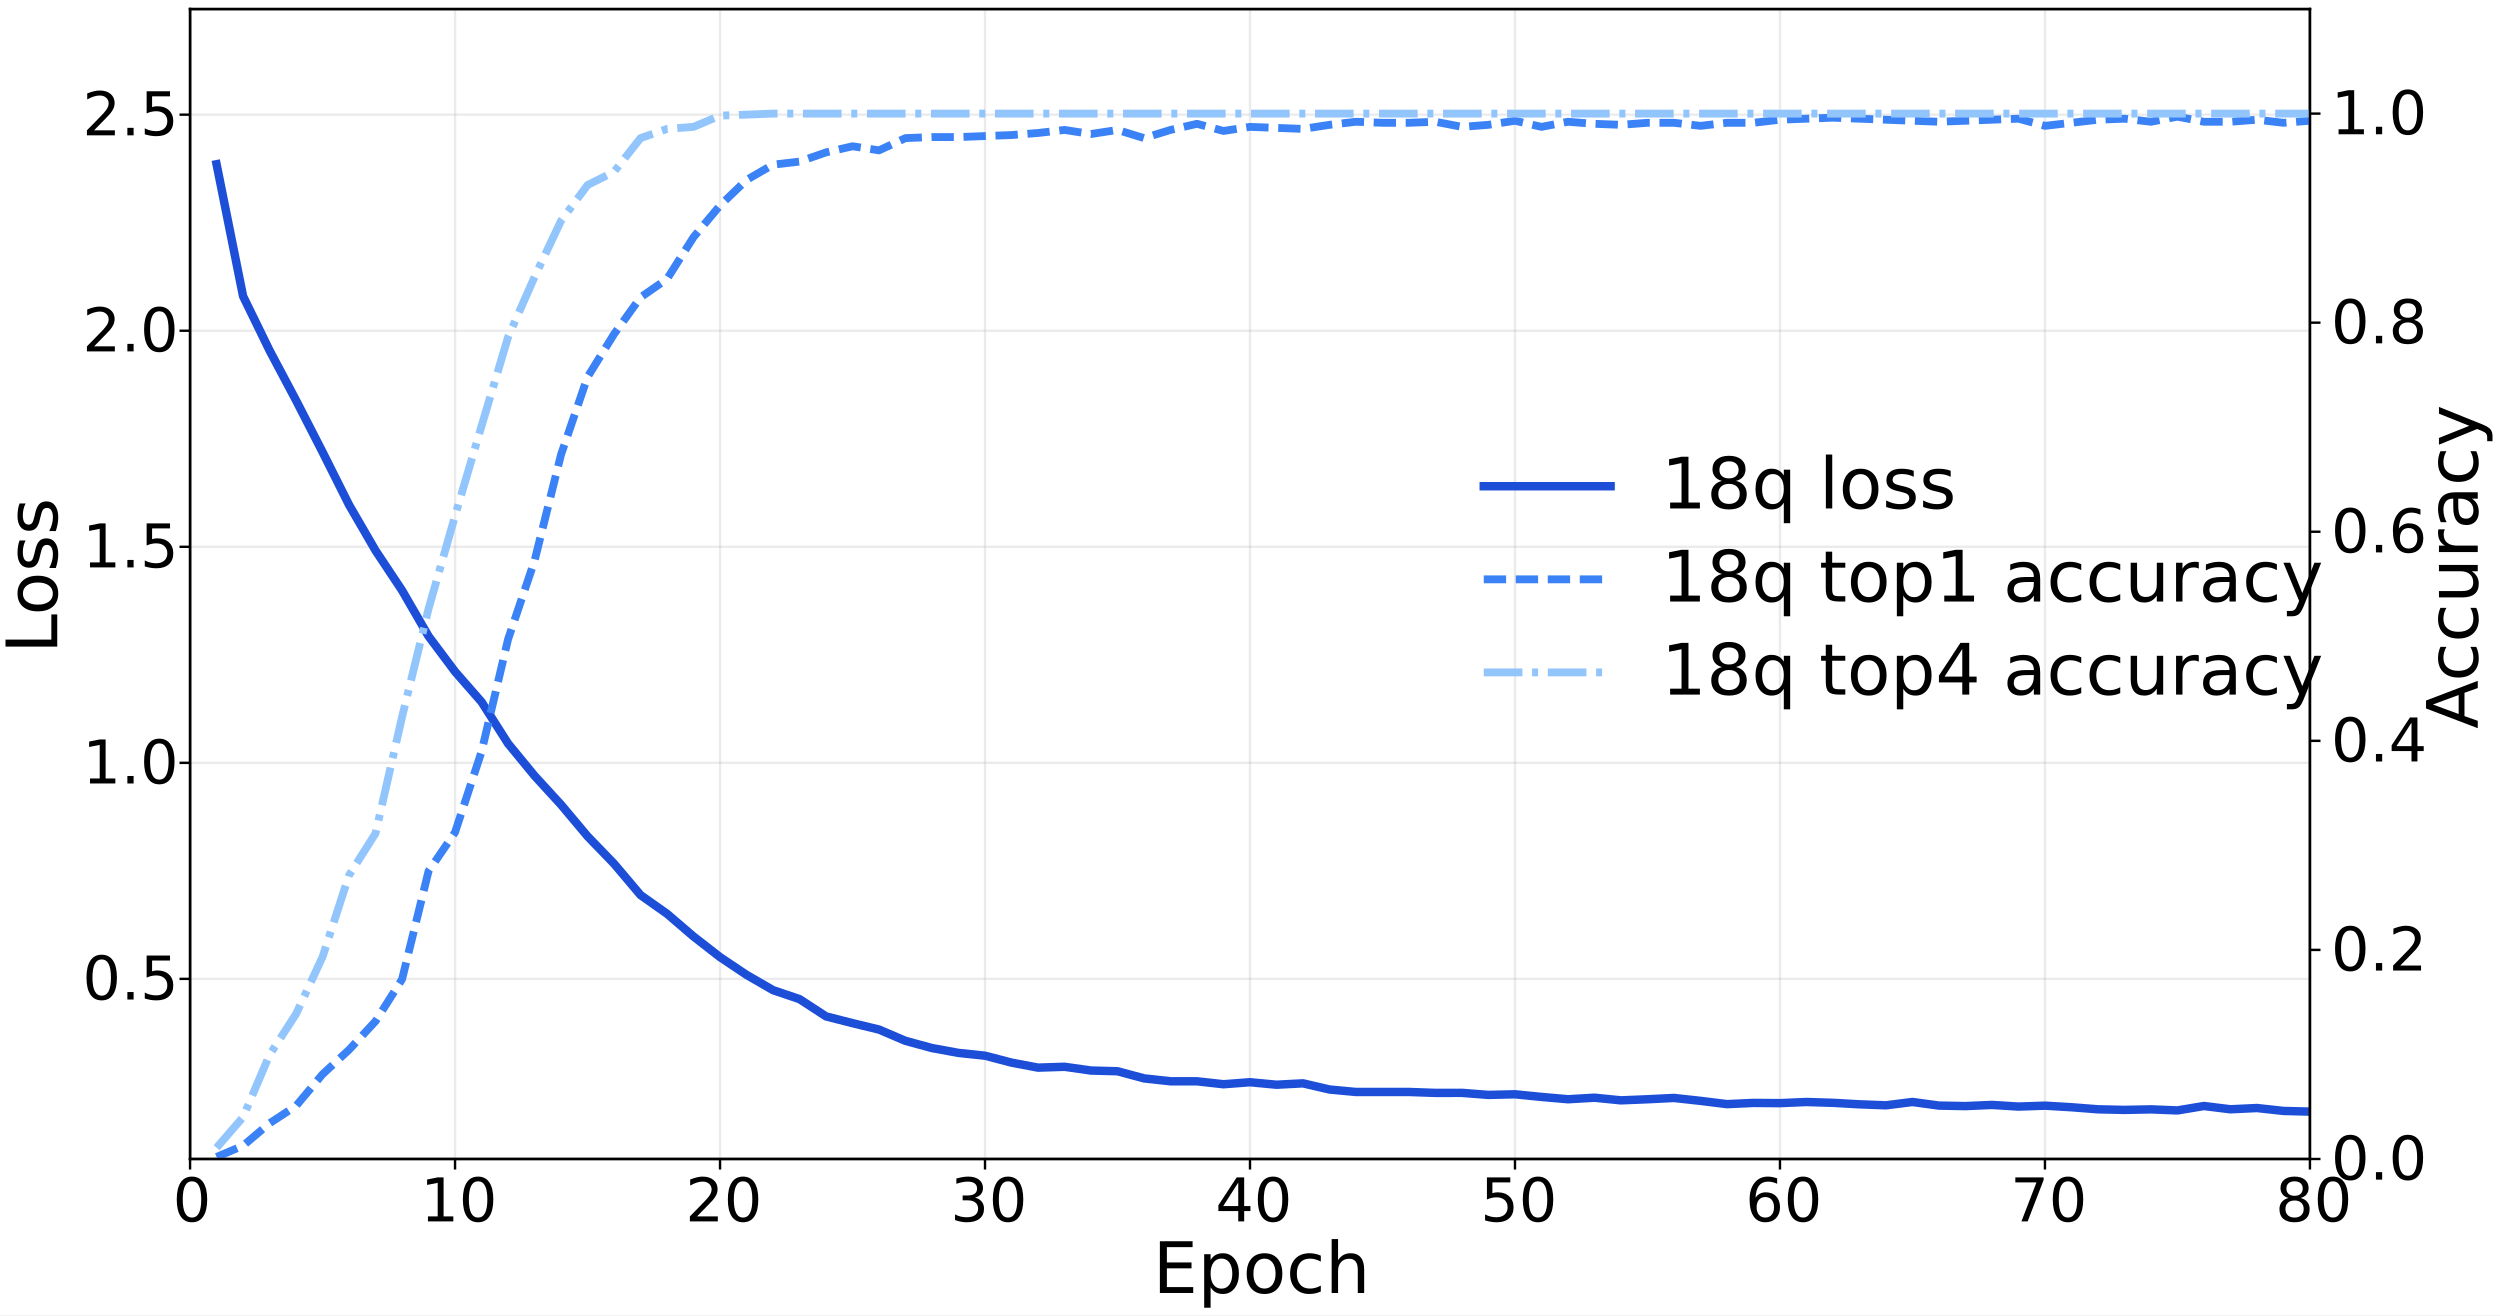
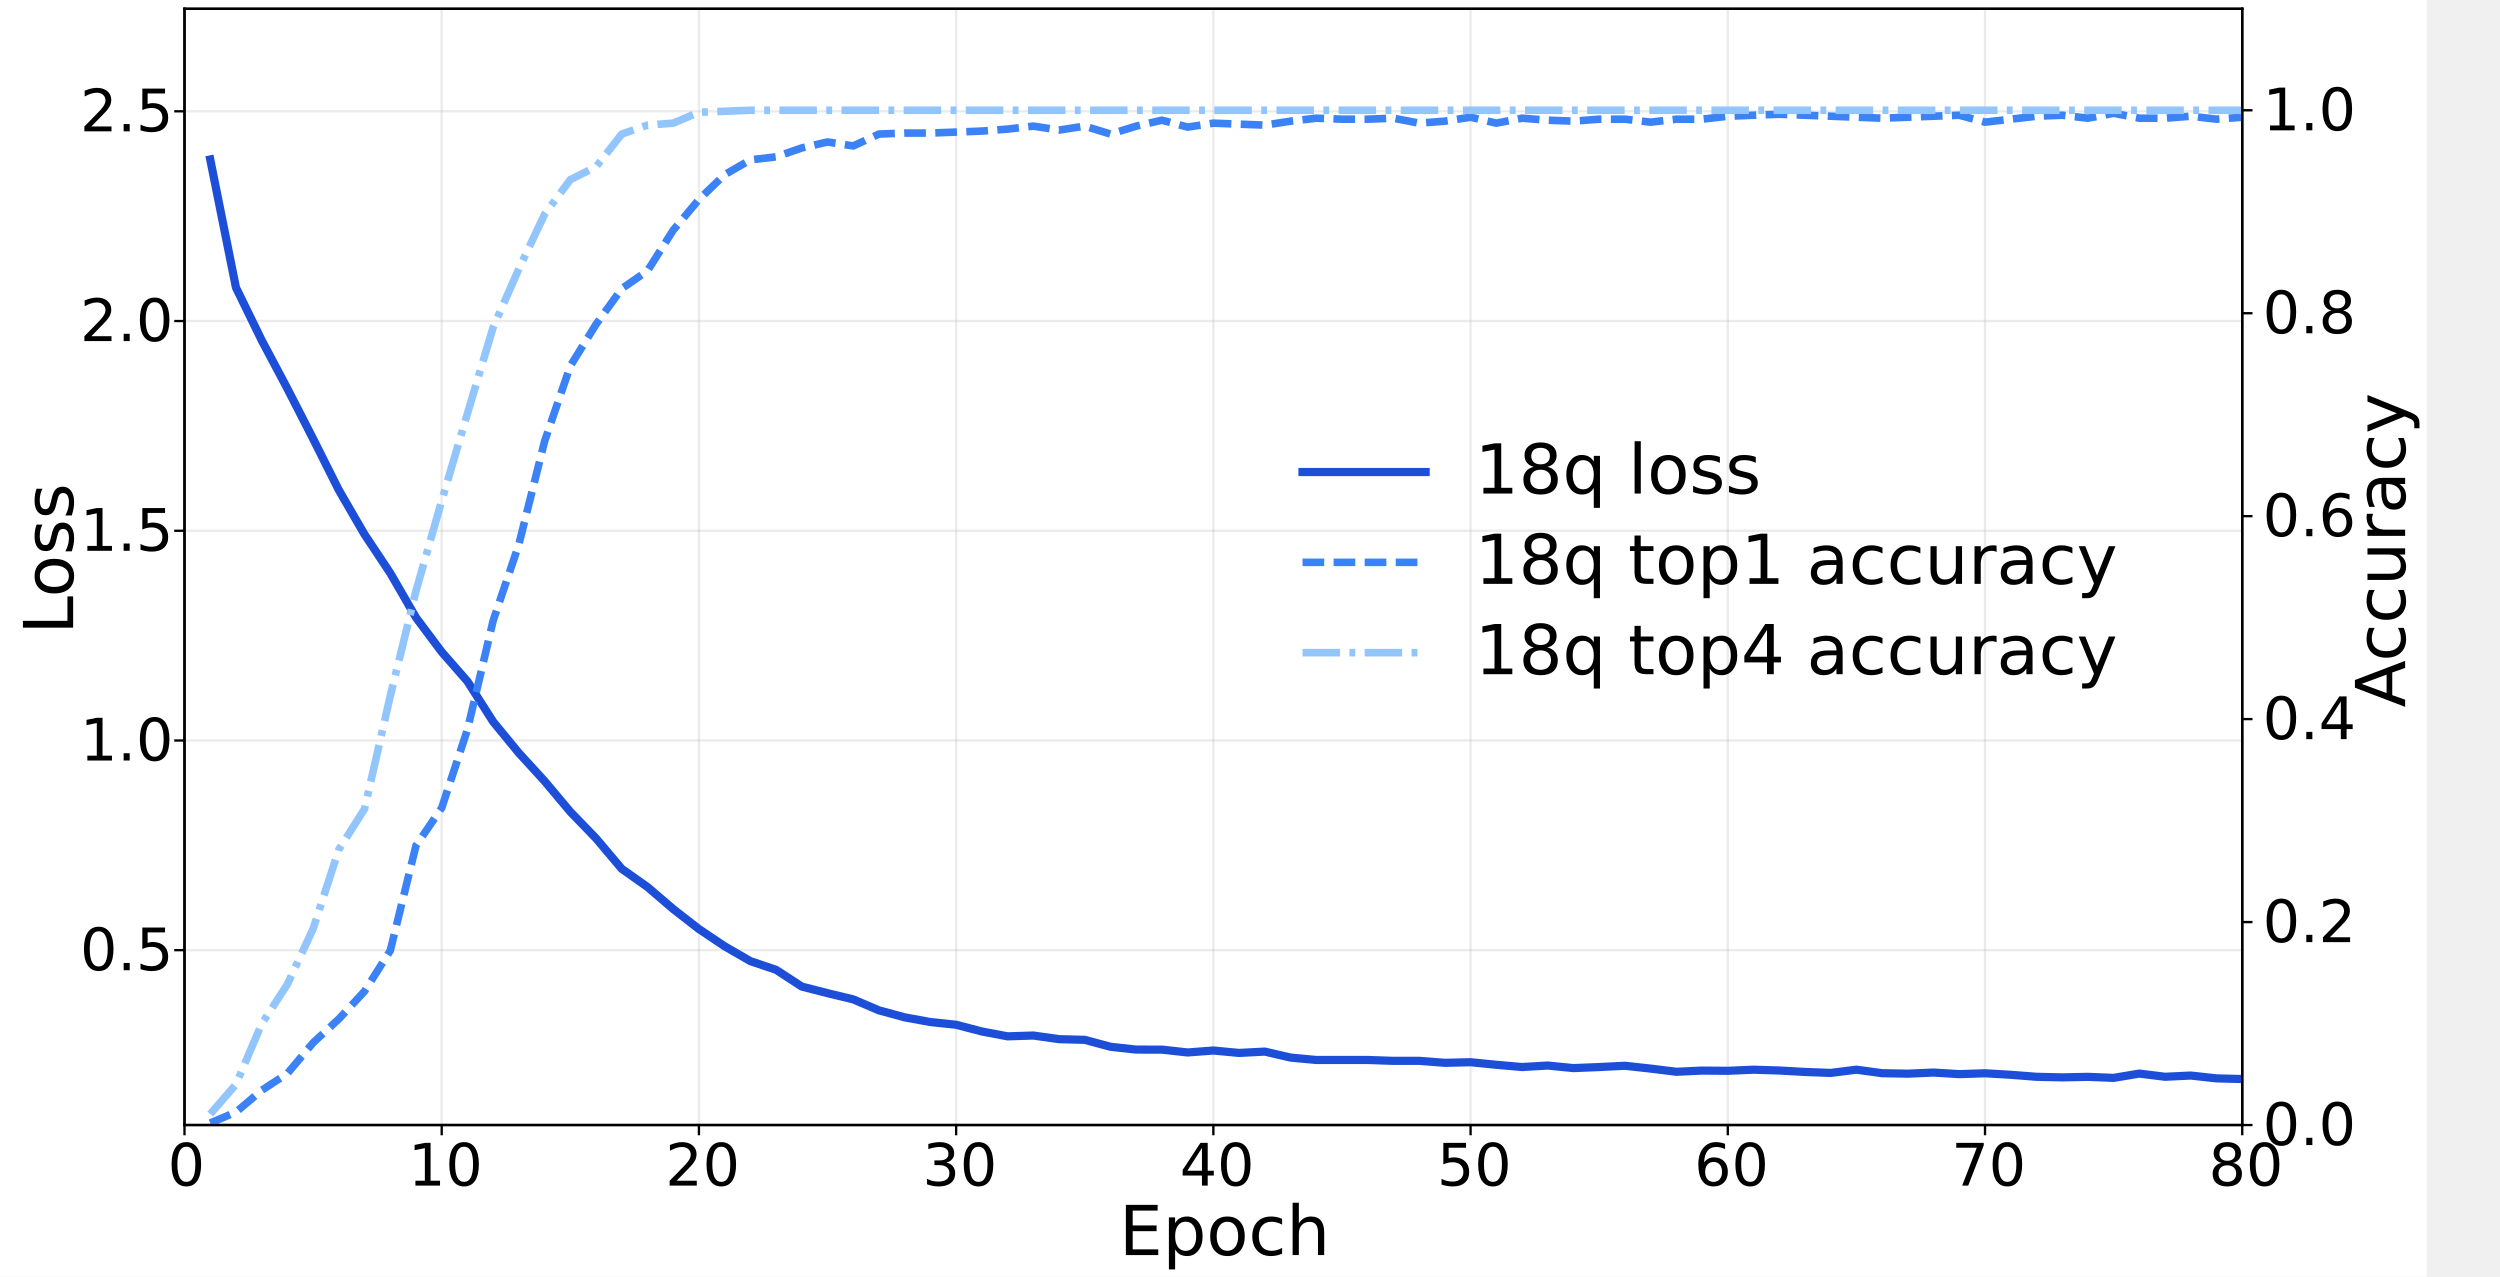
- <svg xmlns="http://www.w3.org/2000/svg" xmlns:xlink="http://www.w3.org/1999/xlink" width="828pt" height="435.6pt" viewBox="0 0 828 435.6" version="1.1">
+ <svg xmlns="http://www.w3.org/2000/svg" xmlns:xlink="http://www.w3.org/1999/xlink" width="853pt" height="435.6pt" viewBox="0 0 853 435.6" version="1.1">
  <defs>
    <style type="text/css">*{stroke-linejoin: round; stroke-linecap: butt}</style>
  </defs>
  <g id="figure_1">
    <g id="patch_1">
      <path d="M 0 435.6  L 828 435.6  L 828 0  L 0 0  z " style="fill: #ffffff" />
    </g>
    <g id="axes_1">
      <g id="patch_2">
        <path d="M 62.95 383.855  L 765.05 383.855  L 765.05 3  L 62.95 3  z " style="fill: #ffffff" />
      </g>
      <g id="matplotlib.axis_1">
        <g id="xtick_1">
          <g id="line2d_1">
            <path d="M 62.95 383.855  L 62.95 3  " clip-path="url(#pdcd3a2061b)" style="fill: none; stroke: #b0b0b0; stroke-opacity: 0.25; stroke-width: 0.8; stroke-linecap: square" />
          </g>
          <g id="line2d_2">
            <defs>
              <path id="m2e985db8a6" d="M 0 0  L 0 3.5  " style="stroke: #000000; stroke-width: 0.8" />
            </defs>
            <g>
              <use xlink:href="#m2e985db8a6" x="62.95" y="383.855" style="stroke: #000000; stroke-width: 0.8" />
            </g>
          </g>
          <g id="text_1">
            <g transform="translate(57.22368 404.5323) scale(0.20 -0.20)">
              <defs>
                <path id="DejaVuSans-30" d="M 2034 4250  Q 1547 4250 1301 3770  Q 1056 3291 1056 2328  Q 1056 1369 1301 889  Q 1547 409 2034 409  Q 2525 409 2770 889  Q 3016 1369 3016 2328  Q 3016 3291 2770 3770  Q 2525 4250 2034 4250  z M 2034 4750  Q 2819 4750 3233 4129  Q 3647 3509 3647 2328  Q 3647 1150 3233 529  Q 2819 -91 2034 -91  Q 1250 -91 836 529  Q 422 1150 422 2328  Q 422 3509 836 4129  Q 1250 4750 2034 4750  z " transform="scale(0.015625)" />
              </defs>
              <use xlink:href="#DejaVuSans-30" />
            </g>
          </g>
        </g>
        <g id="xtick_2">
          <g id="line2d_3">
            <path d="M 150.712 383.855  L 150.712 3  " clip-path="url(#pdcd3a2061b)" style="fill: none; stroke: #b0b0b0; stroke-opacity: 0.25; stroke-width: 0.8; stroke-linecap: square" />
          </g>
          <g id="line2d_4">
            <g>
              <use xlink:href="#m2e985db8a6" x="150.712" y="383.855" style="stroke: #000000; stroke-width: 0.8" />
            </g>
          </g>
          <g id="text_2">
            <g transform="translate(139.2599 404.5323) scale(0.20 -0.20)">
              <defs>
                <path id="DejaVuSans-31" d="M 794 531  L 1825 531  L 1825 4091  L 703 3866  L 703 4441  L 1819 4666  L 2450 4666  L 2450 531  L 3481 531  L 3481 0  L 794 0  L 794 531  z " transform="scale(0.015625)" />
              </defs>
              <use xlink:href="#DejaVuSans-31" />
              <use xlink:href="#DejaVuSans-30" transform="translate(63.62305 0)" />
            </g>
          </g>
        </g>
        <g id="xtick_3">
          <g id="line2d_5">
            <path d="M 238.475 383.855  L 238.475 3  " clip-path="url(#pdcd3a2061b)" style="fill: none; stroke: #b0b0b0; stroke-opacity: 0.25; stroke-width: 0.8; stroke-linecap: square" />
          </g>
          <g id="line2d_6">
            <g>
              <use xlink:href="#m2e985db8a6" x="238.475" y="383.855" style="stroke: #000000; stroke-width: 0.8" />
            </g>
          </g>
          <g id="text_3">
            <g transform="translate(227.0225 404.5323) scale(0.20 -0.20)">
              <defs>
                <path id="DejaVuSans-32" d="M 1228 531  L 3431 531  L 3431 0  L 469 0  L 469 531  Q 828 903 1448 1529  Q 2069 2156 2228 2338  Q 2531 2678 2651 2914  Q 2772 3150 2772 3378  Q 2772 3750 2511 3984  Q 2250 4219 1831 4219  Q 1534 4219 1204 4116  Q 875 4013 500 3803  L 500 4441  Q 881 4594 1212 4672  Q 1544 4750 1819 4750  Q 2544 4750 2975 4387  Q 3406 4025 3406 3419  Q 3406 3131 3298 2873  Q 3191 2616 2906 2266  Q 2828 2175 2409 1742  Q 1991 1309 1228 531  z " transform="scale(0.015625)" />
              </defs>
              <use xlink:href="#DejaVuSans-32" />
              <use xlink:href="#DejaVuSans-30" transform="translate(63.62305 0)" />
            </g>
          </g>
        </g>
        <g id="xtick_4">
          <g id="line2d_7">
            <path d="M 326.237 383.855  L 326.237 3  " clip-path="url(#pdcd3a2061b)" style="fill: none; stroke: #b0b0b0; stroke-opacity: 0.25; stroke-width: 0.8; stroke-linecap: square" />
          </g>
          <g id="line2d_8">
            <g>
              <use xlink:href="#m2e985db8a6" x="326.237" y="383.855" style="stroke: #000000; stroke-width: 0.8" />
            </g>
          </g>
          <g id="text_4">
            <g transform="translate(314.785 404.5323) scale(0.20 -0.20)">
              <defs>
                <path id="DejaVuSans-33" d="M 2597 2516  Q 3050 2419 3304 2112  Q 3559 1806 3559 1356  Q 3559 666 3084 287  Q 2609 -91 1734 -91  Q 1441 -91 1130 -33  Q 819 25 488 141  L 488 750  Q 750 597 1062 519  Q 1375 441 1716 441  Q 2309 441 2620 675  Q 2931 909 2931 1356  Q 2931 1769 2642 2001  Q 2353 2234 1838 2234  L 1294 2234  L 1294 2753  L 1863 2753  Q 2328 2753 2575 2939  Q 2822 3125 2822 3475  Q 2822 3834 2567 4026  Q 2313 4219 1838 4219  Q 1578 4219 1281 4162  Q 984 4106 628 3988  L 628 4550  Q 988 4650 1302 4700  Q 1616 4750 1894 4750  Q 2613 4750 3031 4423  Q 3450 4097 3450 3541  Q 3450 3153 3228 2886  Q 3006 2619 2597 2516  z " transform="scale(0.015625)" />
              </defs>
              <use xlink:href="#DejaVuSans-33" />
              <use xlink:href="#DejaVuSans-30" transform="translate(63.62305 0)" />
            </g>
          </g>
        </g>
        <g id="xtick_5">
          <g id="line2d_9">
            <path d="M 414 383.855  L 414 3  " clip-path="url(#pdcd3a2061b)" style="fill: none; stroke: #b0b0b0; stroke-opacity: 0.25; stroke-width: 0.8; stroke-linecap: square" />
          </g>
          <g id="line2d_10">
            <g>
              <use xlink:href="#m2e985db8a6" x="414" y="383.855" style="stroke: #000000; stroke-width: 0.8" />
            </g>
          </g>
          <g id="text_5">
            <g transform="translate(402.5475 404.5323) scale(0.20 -0.20)">
              <defs>
                <path id="DejaVuSans-34" d="M 2419 4116  L 825 1625  L 2419 1625  L 2419 4116  z M 2253 4666  L 3047 4666  L 3047 1625  L 3713 1625  L 3713 1100  L 3047 1100  L 3047 0  L 2419 0  L 2419 1100  L 313 1100  L 313 1709  L 2253 4666  z " transform="scale(0.015625)" />
              </defs>
              <use xlink:href="#DejaVuSans-34" />
              <use xlink:href="#DejaVuSans-30" transform="translate(63.62305 0)" />
            </g>
          </g>
        </g>
        <g id="xtick_6">
          <g id="line2d_11">
            <path d="M 501.763 383.855  L 501.763 3  " clip-path="url(#pdcd3a2061b)" style="fill: none; stroke: #b0b0b0; stroke-opacity: 0.25; stroke-width: 0.8; stroke-linecap: square" />
          </g>
          <g id="line2d_12">
            <g>
              <use xlink:href="#m2e985db8a6" x="501.763" y="383.855" style="stroke: #000000; stroke-width: 0.8" />
            </g>
          </g>
          <g id="text_6">
            <g transform="translate(490.31 404.5323) scale(0.20 -0.20)">
              <defs>
                <path id="DejaVuSans-35" d="M 691 4666  L 3169 4666  L 3169 4134  L 1269 4134  L 1269 2991  Q 1406 3038 1543 3061  Q 1681 3084 1819 3084  Q 2600 3084 3056 2656  Q 3513 2228 3513 1497  Q 3513 744 3044 326  Q 2575 -91 1722 -91  Q 1428 -91 1123 -41  Q 819 9 494 109  L 494 744  Q 775 591 1075 516  Q 1375 441 1709 441  Q 2250 441 2565 725  Q 2881 1009 2881 1497  Q 2881 1984 2565 2268  Q 2250 2553 1709 2553  Q 1456 2553 1204 2497  Q 953 2441 691 2322  L 691 4666  z " transform="scale(0.015625)" />
              </defs>
              <use xlink:href="#DejaVuSans-35" />
              <use xlink:href="#DejaVuSans-30" transform="translate(63.62305 0)" />
            </g>
          </g>
        </g>
        <g id="xtick_7">
          <g id="line2d_13">
            <path d="M 589.525 383.855  L 589.525 3  " clip-path="url(#pdcd3a2061b)" style="fill: none; stroke: #b0b0b0; stroke-opacity: 0.25; stroke-width: 0.8; stroke-linecap: square" />
          </g>
          <g id="line2d_14">
            <g>
              <use xlink:href="#m2e985db8a6" x="589.525" y="383.855" style="stroke: #000000; stroke-width: 0.8" />
            </g>
          </g>
          <g id="text_7">
            <g transform="translate(578.0725 404.5323) scale(0.20 -0.20)">
              <defs>
                <path id="DejaVuSans-36" d="M 2113 2584  Q 1688 2584 1439 2293  Q 1191 2003 1191 1497  Q 1191 994 1439 701  Q 1688 409 2113 409  Q 2538 409 2786 701  Q 3034 994 3034 1497  Q 3034 2003 2786 2293  Q 2538 2584 2113 2584  z M 3366 4563  L 3366 3988  Q 3128 4100 2886 4159  Q 2644 4219 2406 4219  Q 1781 4219 1451 3797  Q 1122 3375 1075 2522  Q 1259 2794 1537 2939  Q 1816 3084 2150 3084  Q 2853 3084 3261 2657  Q 3669 2231 3669 1497  Q 3669 778 3244 343  Q 2819 -91 2113 -91  Q 1303 -91 875 529  Q 447 1150 447 2328  Q 447 3434 972 4092  Q 1497 4750 2381 4750  Q 2619 4750 2861 4703  Q 3103 4656 3366 4563  z " transform="scale(0.015625)" />
              </defs>
              <use xlink:href="#DejaVuSans-36" />
              <use xlink:href="#DejaVuSans-30" transform="translate(63.62305 0)" />
            </g>
          </g>
        </g>
        <g id="xtick_8">
          <g id="line2d_15">
            <path d="M 677.288 383.855  L 677.288 3  " clip-path="url(#pdcd3a2061b)" style="fill: none; stroke: #b0b0b0; stroke-opacity: 0.25; stroke-width: 0.8; stroke-linecap: square" />
          </g>
          <g id="line2d_16">
            <g>
              <use xlink:href="#m2e985db8a6" x="677.288" y="383.855" style="stroke: #000000; stroke-width: 0.8" />
            </g>
          </g>
          <g id="text_8">
            <g transform="translate(665.8351 404.5323) scale(0.20 -0.20)">
              <defs>
                <path id="DejaVuSans-37" d="M 525 4666  L 3525 4666  L 3525 4397  L 1831 0  L 1172 0  L 2766 4134  L 525 4134  L 525 4666  z " transform="scale(0.015625)" />
              </defs>
              <use xlink:href="#DejaVuSans-37" />
              <use xlink:href="#DejaVuSans-30" transform="translate(63.62305 0)" />
            </g>
          </g>
        </g>
        <g id="xtick_9">
          <g id="line2d_17">
            <path d="M 765.05 383.855  L 765.05 3  " clip-path="url(#pdcd3a2061b)" style="fill: none; stroke: #b0b0b0; stroke-opacity: 0.25; stroke-width: 0.8; stroke-linecap: square" />
          </g>
          <g id="line2d_18">
            <g>
              <use xlink:href="#m2e985db8a6" x="765.05" y="383.855" style="stroke: #000000; stroke-width: 0.8" />
            </g>
          </g>
          <g id="text_9">
            <g transform="translate(753.5976 404.5323) scale(0.20 -0.20)">
              <defs>
                <path id="DejaVuSans-38" d="M 2034 2216  Q 1584 2216 1326 1975  Q 1069 1734 1069 1313  Q 1069 891 1326 650  Q 1584 409 2034 409  Q 2484 409 2743 651  Q 3003 894 3003 1313  Q 3003 1734 2745 1975  Q 2488 2216 2034 2216  z M 1403 2484  Q 997 2584 770 2862  Q 544 3141 544 3541  Q 544 4100 942 4425  Q 1341 4750 2034 4750  Q 2731 4750 3128 4425  Q 3525 4100 3525 3541  Q 3525 3141 3298 2862  Q 3072 2584 2669 2484  Q 3125 2378 3379 2068  Q 3634 1759 3634 1313  Q 3634 634 3220 271  Q 2806 -91 2034 -91  Q 1263 -91 848 271  Q 434 634 434 1313  Q 434 1759 690 2068  Q 947 2378 1403 2484  z M 1172 3481  Q 1172 3119 1398 2916  Q 1625 2713 2034 2713  Q 2441 2713 2670 2916  Q 2900 3119 2900 3481  Q 2900 3844 2670 4047  Q 2441 4250 2034 4250  Q 1625 4250 1398 4047  Q 1172 3844 1172 3481  z " transform="scale(0.015625)" />
              </defs>
              <use xlink:href="#DejaVuSans-38" />
              <use xlink:href="#DejaVuSans-30" transform="translate(63.62305 0)" />
            </g>
          </g>
        </g>
        <g id="text_10">
          <g transform="translate(381.847 428.2324) scale(0.235 -0.235)">
            <defs>
              <path id="DejaVuSans-45" d="M 628 4666  L 3578 4666  L 3578 4134  L 1259 4134  L 1259 2753  L 3481 2753  L 3481 2222  L 1259 2222  L 1259 531  L 3634 531  L 3634 0  L 628 0  L 628 4666  z " transform="scale(0.015625)" />
              <path id="DejaVuSans-70" d="M 1159 525  L 1159 -1331  L 581 -1331  L 581 3500  L 1159 3500  L 1159 2969  Q 1341 3281 1617 3432  Q 1894 3584 2278 3584  Q 2916 3584 3314 3078  Q 3713 2572 3713 1747  Q 3713 922 3314 415  Q 2916 -91 2278 -91  Q 1894 -91 1617 61  Q 1341 213 1159 525  z M 3116 1747  Q 3116 2381 2855 2742  Q 2594 3103 2138 3103  Q 1681 3103 1420 2742  Q 1159 2381 1159 1747  Q 1159 1113 1420 752  Q 1681 391 2138 391  Q 2594 391 2855 752  Q 3116 1113 3116 1747  z " transform="scale(0.015625)" />
              <path id="DejaVuSans-6f" d="M 1959 3097  Q 1497 3097 1228 2736  Q 959 2375 959 1747  Q 959 1119 1226 758  Q 1494 397 1959 397  Q 2419 397 2687 759  Q 2956 1122 2956 1747  Q 2956 2369 2687 2733  Q 2419 3097 1959 3097  z M 1959 3584  Q 2709 3584 3137 3096  Q 3566 2609 3566 1747  Q 3566 888 3137 398  Q 2709 -91 1959 -91  Q 1206 -91 779 398  Q 353 888 353 1747  Q 353 2609 779 3096  Q 1206 3584 1959 3584  z " transform="scale(0.015625)" />
              <path id="DejaVuSans-63" d="M 3122 3366  L 3122 2828  Q 2878 2963 2633 3030  Q 2388 3097 2138 3097  Q 1578 3097 1268 2742  Q 959 2388 959 1747  Q 959 1106 1268 751  Q 1578 397 2138 397  Q 2388 397 2633 464  Q 2878 531 3122 666  L 3122 134  Q 2881 22 2623 -34  Q 2366 -91 2075 -91  Q 1284 -91 818 406  Q 353 903 353 1747  Q 353 2603 823 3093  Q 1294 3584 2113 3584  Q 2378 3584 2631 3529  Q 2884 3475 3122 3366  z " transform="scale(0.015625)" />
              <path id="DejaVuSans-68" d="M 3513 2113  L 3513 0  L 2938 0  L 2938 2094  Q 2938 2591 2744 2837  Q 2550 3084 2163 3084  Q 1697 3084 1428 2787  Q 1159 2491 1159 1978  L 1159 0  L 581 0  L 581 4863  L 1159 4863  L 1159 2956  Q 1366 3272 1645 3428  Q 1925 3584 2291 3584  Q 2894 3584 3203 3211  Q 3513 2838 3513 2113  z " transform="scale(0.015625)" />
            </defs>
            <use xlink:href="#DejaVuSans-45" />
            <use xlink:href="#DejaVuSans-70" transform="translate(63.18359 0)" />
            <use xlink:href="#DejaVuSans-6f" transform="translate(126.6602 0)" />
            <use xlink:href="#DejaVuSans-63" transform="translate(187.8418 0)" />
            <use xlink:href="#DejaVuSans-68" transform="translate(242.8223 0)" />
          </g>
        </g>
      </g>
      <g id="matplotlib.axis_2">
        <g id="ytick_1">
          <g id="line2d_19">
            <path d="M 62.95 324.205  L 765.05 324.205  " clip-path="url(#pdcd3a2061b)" style="fill: none; stroke: #b0b0b0; stroke-opacity: 0.25; stroke-width: 0.8; stroke-linecap: square" />
          </g>
          <g id="line2d_20">
            <defs>
              <path id="m01c273e7fa" d="M 0 0  L -3.5 0  " style="stroke: #000000; stroke-width: 0.8" />
            </defs>
            <g>
              <use xlink:href="#m01c273e7fa" x="62.95" y="324.205" style="stroke: #000000; stroke-width: 0.8" />
            </g>
          </g>
          <g id="text_11">
            <g transform="translate(27.3243 331.0438) scale(0.20 -0.20)">
              <defs>
                <path id="DejaVuSans-2e" d="M 684 794  L 1344 794  L 1344 0  L 684 0  L 684 794  z " transform="scale(0.015625)" />
              </defs>
              <use xlink:href="#DejaVuSans-30" />
              <use xlink:href="#DejaVuSans-2e" transform="translate(63.62305 0)" />
              <use xlink:href="#DejaVuSans-35" transform="translate(95.41016 0)" />
            </g>
          </g>
        </g>
        <g id="ytick_2">
          <g id="line2d_21">
            <path d="M 62.95 252.649  L 765.05 252.649  " clip-path="url(#pdcd3a2061b)" style="fill: none; stroke: #b0b0b0; stroke-opacity: 0.25; stroke-width: 0.8; stroke-linecap: square" />
          </g>
          <g id="line2d_22">
            <g>
              <use xlink:href="#m01c273e7fa" x="62.95" y="252.649" style="stroke: #000000; stroke-width: 0.8" />
            </g>
          </g>
          <g id="text_12">
            <g transform="translate(27.3243 259.4876) scale(0.20 -0.20)">
              <use xlink:href="#DejaVuSans-31" />
              <use xlink:href="#DejaVuSans-2e" transform="translate(63.62305 0)" />
              <use xlink:href="#DejaVuSans-30" transform="translate(95.41016 0)" />
            </g>
          </g>
        </g>
        <g id="ytick_3">
          <g id="line2d_23">
            <path d="M 62.95 181.093  L 765.05 181.093  " clip-path="url(#pdcd3a2061b)" style="fill: none; stroke: #b0b0b0; stroke-opacity: 0.25; stroke-width: 0.8; stroke-linecap: square" />
          </g>
          <g id="line2d_24">
            <g>
              <use xlink:href="#m01c273e7fa" x="62.95" y="181.093" style="stroke: #000000; stroke-width: 0.8" />
            </g>
          </g>
          <g id="text_13">
            <g transform="translate(27.3243 187.9314) scale(0.20 -0.20)">
              <use xlink:href="#DejaVuSans-31" />
              <use xlink:href="#DejaVuSans-2e" transform="translate(63.62305 0)" />
              <use xlink:href="#DejaVuSans-35" transform="translate(95.41016 0)" />
            </g>
          </g>
        </g>
        <g id="ytick_4">
          <g id="line2d_25">
            <path d="M 62.95 109.537  L 765.05 109.537  " clip-path="url(#pdcd3a2061b)" style="fill: none; stroke: #b0b0b0; stroke-opacity: 0.25; stroke-width: 0.8; stroke-linecap: square" />
          </g>
          <g id="line2d_26">
            <g>
              <use xlink:href="#m01c273e7fa" x="62.95" y="109.537" style="stroke: #000000; stroke-width: 0.8" />
            </g>
          </g>
          <g id="text_14">
            <g transform="translate(27.3243 116.3752) scale(0.20 -0.20)">
              <use xlink:href="#DejaVuSans-32" />
              <use xlink:href="#DejaVuSans-2e" transform="translate(63.62305 0)" />
              <use xlink:href="#DejaVuSans-30" transform="translate(95.41016 0)" />
            </g>
          </g>
        </g>
        <g id="ytick_5">
          <g id="line2d_27">
            <path d="M 62.95 37.98  L 765.05 37.98  " clip-path="url(#pdcd3a2061b)" style="fill: none; stroke: #b0b0b0; stroke-opacity: 0.25; stroke-width: 0.8; stroke-linecap: square" />
          </g>
          <g id="line2d_28">
            <g>
              <use xlink:href="#m01c273e7fa" x="62.95" y="37.98" style="stroke: #000000; stroke-width: 0.8" />
            </g>
          </g>
          <g id="text_15">
            <g transform="translate(27.3243 44.819) scale(0.20 -0.20)">
              <use xlink:href="#DejaVuSans-32" />
              <use xlink:href="#DejaVuSans-2e" transform="translate(63.62305 0)" />
              <use xlink:href="#DejaVuSans-35" transform="translate(95.41016 0)" />
            </g>
          </g>
        </g>
        <g id="text_16">
-           <g transform="translate(18.95696 216.4588) rotate(-90) scale(0.235 -0.235)">
+           <g transform="translate(24.95696 216.4588) rotate(-90) scale(0.235 -0.235)">
            <defs>
              <path id="DejaVuSans-4c" d="M 628 4666  L 1259 4666  L 1259 531  L 3531 531  L 3531 0  L 628 0  L 628 4666  z " transform="scale(0.015625)" />
              <path id="DejaVuSans-73" d="M 2834 3397  L 2834 2853  Q 2591 2978 2328 3040  Q 2066 3103 1784 3103  Q 1356 3103 1142 2972  Q 928 2841 928 2578  Q 928 2378 1081 2264  Q 1234 2150 1697 2047  L 1894 2003  Q 2506 1872 2764 1633  Q 3022 1394 3022 966  Q 3022 478 2636 193  Q 2250 -91 1575 -91  Q 1294 -91 989 -36  Q 684 19 347 128  L 347 722  Q 666 556 975 473  Q 1284 391 1588 391  Q 1994 391 2212 530  Q 2431 669 2431 922  Q 2431 1156 2273 1281  Q 2116 1406 1581 1522  L 1381 1569  Q 847 1681 609 1914  Q 372 2147 372 2553  Q 372 3047 722 3315  Q 1072 3584 1716 3584  Q 2034 3584 2315 3537  Q 2597 3491 2834 3397  z " transform="scale(0.015625)" />
            </defs>
            <use xlink:href="#DejaVuSans-4c" />
            <use xlink:href="#DejaVuSans-6f" transform="translate(53.96289 0)" />
            <use xlink:href="#DejaVuSans-73" transform="translate(115.1445 0)" />
            <use xlink:href="#DejaVuSans-73" transform="translate(167.2441 0)" />
          </g>
        </g>
      </g>
      <g id="line2d_29">
        <path d="M 71.726 54.394  L 80.502 98.096  L 89.279 116.082  L 98.055 132.608  L 106.831 149.717  L 115.607 167.218  L 124.384 182.347  L 133.16 195.548  L 141.936 210.716  L 150.712 222.443  L 159.489 232.476  L 168.265 246.255  L 177.041 256.932  L 185.817 266.519  L 194.594 276.977  L 203.37 286.057  L 212.146 296.446  L 220.922 302.646  L 229.699 310.167  L 238.475 316.998  L 247.251 322.872  L 256.027 327.941  L 264.804 330.91  L 273.58 336.626  L 282.356 338.869  L 291.132 340.994  L 299.909 344.738  L 308.685 347.119  L 317.461 348.726  L 326.237 349.647  L 335.014 351.942  L 343.79 353.6  L 352.566 353.319  L 361.342 354.563  L 370.119 354.795  L 378.895 357.157  L 387.671 358.121  L 396.447 358.128  L 405.224 359.102  L 414 358.433  L 422.776 359.26  L 431.553 358.8  L 440.329 360.843  L 449.105 361.664  L 457.881 361.668  L 466.658 361.66  L 475.434 361.967  L 484.21 361.955  L 492.986 362.634  L 501.763 362.428  L 510.539 363.302  L 519.315 364.07  L 528.091 363.561  L 536.868 364.435  L 545.644 364.076  L 554.42 363.639  L 563.196 364.606  L 571.973 365.687  L 580.749 365.287  L 589.525 365.36  L 598.301 364.98  L 607.078 365.254  L 615.854 365.749  L 624.63 366.08  L 633.406 364.975  L 642.183 366.172  L 650.959 366.338  L 659.735 365.951  L 668.511 366.497  L 677.288 366.199  L 686.064 366.716  L 694.84 367.402  L 703.616 367.598  L 712.393 367.423  L 721.169 367.771  L 729.945 366.309  L 738.721 367.394  L 747.498 366.977  L 756.274 367.94  L 765.05 368.166  " clip-path="url(#pdcd3a2061b)" style="fill: none; stroke: #1d4ed8; stroke-width: 2.8; stroke-linecap: square" />
      </g>
      <g id="patch_3">
        <path d="M 62.95 383.855  L 62.95 3  " style="fill: none; stroke: #000000; stroke-width: 0.8; stroke-linejoin: miter; stroke-linecap: square" />
      </g>
      <g id="patch_4">
        <path d="M 765.05 383.855  L 765.05 3  " style="fill: none; stroke: #000000; stroke-width: 0.8; stroke-linejoin: miter; stroke-linecap: square" />
      </g>
      <g id="patch_5">
        <path d="M 62.95 383.855  L 765.05 383.855  " style="fill: none; stroke: #000000; stroke-width: 0.8; stroke-linejoin: miter; stroke-linecap: square" />
      </g>
      <g id="patch_6">
        <path d="M 62.95 3  L 765.05 3  " style="fill: none; stroke: #000000; stroke-width: 0.8; stroke-linejoin: miter; stroke-linecap: square" />
      </g>
-       <g id="legend_1">
+       <g id="legend_1" transform="translate(-47 0)">
        <g id="line2d_30">
          <path d="M 491.423 161.048  L 512.423 161.048  L 533.423 161.048  " style="fill: none; stroke: #1d4ed8; stroke-width: 2.8; stroke-linecap: square" />
        </g>
        <g id="text_17">
          <g transform="translate(550.2234 168.3983) scale(0.235 -0.235)">
            <defs>
              <path id="DejaVuSans-71" d="M 947 1747  Q 947 1113 1208 752  Q 1469 391 1925 391  Q 2381 391 2643 752  Q 2906 1113 2906 1747  Q 2906 2381 2643 2742  Q 2381 3103 1925 3103  Q 1469 3103 1208 2742  Q 947 2381 947 1747  z M 2906 525  Q 2725 213 2448 61  Q 2172 -91 1784 -91  Q 1150 -91 751 415  Q 353 922 353 1747  Q 353 2572 751 3078  Q 1150 3584 1784 3584  Q 2172 3584 2448 3432  Q 2725 3281 2906 2969  L 2906 3500  L 3481 3500  L 3481 -1331  L 2906 -1331  L 2906 525  z " transform="scale(0.015625)" />
              <path id="DejaVuSans-20" transform="scale(0.015625)" />
              <path id="DejaVuSans-6c" d="M 603 4863  L 1178 4863  L 1178 0  L 603 0  L 603 4863  z " transform="scale(0.015625)" />
            </defs>
            <use xlink:href="#DejaVuSans-31" />
            <use xlink:href="#DejaVuSans-38" transform="translate(63.62305 0)" />
            <use xlink:href="#DejaVuSans-71" transform="translate(127.2461 0)" />
            <use xlink:href="#DejaVuSans-20" transform="translate(190.7227 0)" />
            <use xlink:href="#DejaVuSans-6c" transform="translate(222.5098 0)" />
            <use xlink:href="#DejaVuSans-6f" transform="translate(250.293 0)" />
            <use xlink:href="#DejaVuSans-73" transform="translate(311.4746 0)" />
            <use xlink:href="#DejaVuSans-73" transform="translate(363.5742 0)" />
          </g>
        </g>
        <g id="line2d_31">
          <path d="M 491.423 191.872  L 512.423 191.872  L 533.423 191.872  " style="fill: none; stroke-dasharray: 7.4,3.2; stroke-dashoffset: 0; stroke: #3b82f6; stroke-width: 2.6" />
        </g>
        <g id="text_18">
          <g transform="translate(550.2234 199.2223) scale(0.235 -0.235)">
            <defs>
              <path id="DejaVuSans-74" d="M 1172 4494  L 1172 3500  L 2356 3500  L 2356 3053  L 1172 3053  L 1172 1153  Q 1172 725 1289 603  Q 1406 481 1766 481  L 2356 481  L 2356 0  L 1766 0  Q 1100 0 847 248  Q 594 497 594 1153  L 594 3053  L 172 3053  L 172 3500  L 594 3500  L 594 4494  L 1172 4494  z " transform="scale(0.015625)" />
              <path id="DejaVuSans-61" d="M 2194 1759  Q 1497 1759 1228 1600  Q 959 1441 959 1056  Q 959 750 1161 570  Q 1363 391 1709 391  Q 2188 391 2477 730  Q 2766 1069 2766 1631  L 2766 1759  L 2194 1759  z M 3341 1997  L 3341 0  L 2766 0  L 2766 531  Q 2569 213 2275 61  Q 1981 -91 1556 -91  Q 1019 -91 701 211  Q 384 513 384 1019  Q 384 1609 779 1909  Q 1175 2209 1959 2209  L 2766 2209  L 2766 2266  Q 2766 2663 2505 2880  Q 2244 3097 1772 3097  Q 1472 3097 1187 3025  Q 903 2953 641 2809  L 641 3341  Q 956 3463 1253 3523  Q 1550 3584 1831 3584  Q 2591 3584 2966 3190  Q 3341 2797 3341 1997  z " transform="scale(0.015625)" />
              <path id="DejaVuSans-75" d="M 544 1381  L 544 3500  L 1119 3500  L 1119 1403  Q 1119 906 1312 657  Q 1506 409 1894 409  Q 2359 409 2629 706  Q 2900 1003 2900 1516  L 2900 3500  L 3475 3500  L 3475 0  L 2900 0  L 2900 538  Q 2691 219 2414 64  Q 2138 -91 1772 -91  Q 1169 -91 856 284  Q 544 659 544 1381  z M 1991 3584  L 1991 3584  z " transform="scale(0.015625)" />
              <path id="DejaVuSans-72" d="M 2631 2963  Q 2534 3019 2420 3045  Q 2306 3072 2169 3072  Q 1681 3072 1420 2755  Q 1159 2438 1159 1844  L 1159 0  L 581 0  L 581 3500  L 1159 3500  L 1159 2956  Q 1341 3275 1631 3429  Q 1922 3584 2338 3584  Q 2397 3584 2469 3576  Q 2541 3569 2628 3553  L 2631 2963  z " transform="scale(0.015625)" />
              <path id="DejaVuSans-79" d="M 2059 -325  Q 1816 -950 1584 -1140  Q 1353 -1331 966 -1331  L 506 -1331  L 506 -850  L 844 -850  Q 1081 -850 1212 -737  Q 1344 -625 1503 -206  L 1606 56  L 191 3500  L 800 3500  L 1894 763  L 2988 3500  L 3597 3500  L 2059 -325  z " transform="scale(0.015625)" />
            </defs>
            <use xlink:href="#DejaVuSans-31" />
            <use xlink:href="#DejaVuSans-38" transform="translate(63.62305 0)" />
            <use xlink:href="#DejaVuSans-71" transform="translate(127.2461 0)" />
            <use xlink:href="#DejaVuSans-20" transform="translate(190.7227 0)" />
            <use xlink:href="#DejaVuSans-74" transform="translate(222.5098 0)" />
            <use xlink:href="#DejaVuSans-6f" transform="translate(261.7188 0)" />
            <use xlink:href="#DejaVuSans-70" transform="translate(322.9004 0)" />
            <use xlink:href="#DejaVuSans-31" transform="translate(386.377 0)" />
            <use xlink:href="#DejaVuSans-20" transform="translate(450 0)" />
            <use xlink:href="#DejaVuSans-61" transform="translate(481.7871 0)" />
            <use xlink:href="#DejaVuSans-63" transform="translate(543.0664 0)" />
            <use xlink:href="#DejaVuSans-63" transform="translate(598.0469 0)" />
            <use xlink:href="#DejaVuSans-75" transform="translate(653.0273 0)" />
            <use xlink:href="#DejaVuSans-72" transform="translate(716.4062 0)" />
            <use xlink:href="#DejaVuSans-61" transform="translate(757.5195 0)" />
            <use xlink:href="#DejaVuSans-63" transform="translate(818.7988 0)" />
            <use xlink:href="#DejaVuSans-79" transform="translate(873.7793 0)" />
          </g>
        </g>
        <g id="line2d_32">
          <path d="M 491.423 222.696  L 512.423 222.696  L 533.423 222.696  " style="fill: none; stroke-dasharray: 12.8,3.2,2,3.2; stroke-dashoffset: 0; stroke: #93c5fd; stroke-width: 2.6" />
        </g>
        <g id="text_19">
          <g transform="translate(550.2234 230.0464) scale(0.235 -0.235)">
            <use xlink:href="#DejaVuSans-31" />
            <use xlink:href="#DejaVuSans-38" transform="translate(63.62305 0)" />
            <use xlink:href="#DejaVuSans-71" transform="translate(127.2461 0)" />
            <use xlink:href="#DejaVuSans-20" transform="translate(190.7227 0)" />
            <use xlink:href="#DejaVuSans-74" transform="translate(222.5098 0)" />
            <use xlink:href="#DejaVuSans-6f" transform="translate(261.7188 0)" />
            <use xlink:href="#DejaVuSans-70" transform="translate(322.9004 0)" />
            <use xlink:href="#DejaVuSans-34" transform="translate(386.377 0)" />
            <use xlink:href="#DejaVuSans-20" transform="translate(450 0)" />
            <use xlink:href="#DejaVuSans-61" transform="translate(481.7871 0)" />
            <use xlink:href="#DejaVuSans-63" transform="translate(543.0664 0)" />
            <use xlink:href="#DejaVuSans-63" transform="translate(598.0469 0)" />
            <use xlink:href="#DejaVuSans-75" transform="translate(653.0273 0)" />
            <use xlink:href="#DejaVuSans-72" transform="translate(716.4062 0)" />
            <use xlink:href="#DejaVuSans-61" transform="translate(757.5195 0)" />
            <use xlink:href="#DejaVuSans-63" transform="translate(818.7988 0)" />
            <use xlink:href="#DejaVuSans-79" transform="translate(873.7793 0)" />
          </g>
        </g>
      </g>
    </g>
    <g id="axes_2">
      <g id="matplotlib.axis_3">
        <g id="ytick_6">
          <g id="line2d_33">
            <defs>
              <path id="m5ba660b01d" d="M 0 0  L 3.5 0  " style="stroke: #000000; stroke-width: 0.8" />
            </defs>
            <g>
              <use xlink:href="#m5ba660b01d" x="765.05" y="383.855" style="stroke: #000000; stroke-width: 0.8" />
            </g>
          </g>
          <g id="text_20">
            <g transform="translate(772.0501 390.6937) scale(0.20 -0.20)">
              <use xlink:href="#DejaVuSans-30" />
              <use xlink:href="#DejaVuSans-2e" transform="translate(63.62305 0)" />
              <use xlink:href="#DejaVuSans-30" transform="translate(95.41016 0)" />
            </g>
          </g>
        </g>
        <g id="ytick_7">
          <g id="line2d_34">
            <g>
              <use xlink:href="#m5ba660b01d" x="765.05" y="314.609" style="stroke: #000000; stroke-width: 0.8" />
            </g>
          </g>
          <g id="text_21">
            <g transform="translate(772.0501 321.4473) scale(0.20 -0.20)">
              <use xlink:href="#DejaVuSans-30" />
              <use xlink:href="#DejaVuSans-2e" transform="translate(63.62305 0)" />
              <use xlink:href="#DejaVuSans-32" transform="translate(95.41016 0)" />
            </g>
          </g>
        </g>
        <g id="ytick_8">
          <g id="line2d_35">
            <g>
              <use xlink:href="#m5ba660b01d" x="765.05" y="245.362" style="stroke: #000000; stroke-width: 0.8" />
            </g>
          </g>
          <g id="text_22">
            <g transform="translate(772.0501 252.201) scale(0.20 -0.20)">
              <use xlink:href="#DejaVuSans-30" />
              <use xlink:href="#DejaVuSans-2e" transform="translate(63.62305 0)" />
              <use xlink:href="#DejaVuSans-34" transform="translate(95.41016 0)" />
            </g>
          </g>
        </g>
        <g id="ytick_9">
          <g id="line2d_36">
            <g>
              <use xlink:href="#m5ba660b01d" x="765.05" y="176.116" style="stroke: #000000; stroke-width: 0.8" />
            </g>
          </g>
          <g id="text_23">
            <g transform="translate(772.0501 182.9547) scale(0.20 -0.20)">
              <use xlink:href="#DejaVuSans-30" />
              <use xlink:href="#DejaVuSans-2e" transform="translate(63.62305 0)" />
              <use xlink:href="#DejaVuSans-36" transform="translate(95.41016 0)" />
            </g>
          </g>
        </g>
        <g id="ytick_10">
          <g id="line2d_37">
            <g>
              <use xlink:href="#m5ba660b01d" x="765.05" y="106.87" style="stroke: #000000; stroke-width: 0.8" />
            </g>
          </g>
          <g id="text_24">
            <g transform="translate(772.0501 113.7083) scale(0.20 -0.20)">
              <use xlink:href="#DejaVuSans-30" />
              <use xlink:href="#DejaVuSans-2e" transform="translate(63.62305 0)" />
              <use xlink:href="#DejaVuSans-38" transform="translate(95.41016 0)" />
            </g>
          </g>
        </g>
        <g id="ytick_11">
          <g id="line2d_38">
            <g>
              <use xlink:href="#m5ba660b01d" x="765.05" y="37.623" style="stroke: #000000; stroke-width: 0.8" />
            </g>
          </g>
          <g id="text_25">
            <g transform="translate(772.0501 44.462) scale(0.20 -0.20)">
              <use xlink:href="#DejaVuSans-31" />
              <use xlink:href="#DejaVuSans-2e" transform="translate(63.62305 0)" />
              <use xlink:href="#DejaVuSans-30" transform="translate(95.41016 0)" />
            </g>
          </g>
        </g>
        <g id="text_26">
          <g transform="translate(820.6324 241.3667) rotate(-90) scale(0.235 -0.235)">
            <defs>
              <path id="DejaVuSans-41" d="M 2188 4044  L 1331 1722  L 3047 1722  L 2188 4044  z M 1831 4666  L 2547 4666  L 4325 0  L 3669 0  L 3244 1197  L 1141 1197  L 716 0  L 50 0  L 1831 4666  z " transform="scale(0.015625)" />
            </defs>
            <use xlink:href="#DejaVuSans-41" />
            <use xlink:href="#DejaVuSans-63" transform="translate(66.6582 0)" />
            <use xlink:href="#DejaVuSans-63" transform="translate(121.6387 0)" />
            <use xlink:href="#DejaVuSans-75" transform="translate(176.6191 0)" />
            <use xlink:href="#DejaVuSans-72" transform="translate(239.998 0)" />
            <use xlink:href="#DejaVuSans-61" transform="translate(281.1113 0)" />
            <use xlink:href="#DejaVuSans-63" transform="translate(342.3906 0)" />
            <use xlink:href="#DejaVuSans-79" transform="translate(397.3711 0)" />
          </g>
        </g>
      </g>
      <g id="line2d_39">
        <path d="M 71.726 383.179  L 80.502 379.46  L 89.279 372.021  L 98.055 366.273  L 106.831 355.791  L 115.607 347.677  L 124.384 338.209  L 133.16 324.347  L 141.936 288.506  L 150.712 275.658  L 159.489 248.946  L 168.265 211.754  L 177.041 185.719  L 185.817 150.554  L 194.594 124.858  L 203.37 110.657  L 212.146 98.484  L 220.922 92.398  L 229.699 78.536  L 238.475 68.054  L 247.251 59.601  L 256.027 54.529  L 264.804 53.515  L 273.58 50.472  L 282.356 48.443  L 291.132 49.796  L 299.909 45.738  L 308.685 45.4  L 317.461 45.4  L 326.237 45.062  L 335.014 44.724  L 343.79 44.048  L 352.566 43.033  L 361.342 44.386  L 370.119 43.033  L 378.895 45.738  L 387.671 43.033  L 396.447 41.005  L 405.224 43.371  L 414 42.019  L 422.776 42.357  L 431.553 42.695  L 440.329 41.343  L 449.105 40.328  L 457.881 40.666  L 466.658 40.666  L 475.434 40.328  L 484.21 42.019  L 492.986 41.343  L 501.763 39.99  L 510.539 42.019  L 519.315 40.328  L 528.091 41.005  L 536.868 41.343  L 545.644 40.666  L 554.42 40.666  L 563.196 41.681  L 571.973 40.666  L 580.749 40.666  L 589.525 39.652  L 598.301 39.314  L 607.078 38.976  L 615.854 39.314  L 624.63 39.652  L 633.406 39.99  L 642.183 40.328  L 650.959 39.99  L 659.735 39.652  L 668.511 39.314  L 677.288 41.681  L 686.064 40.666  L 694.84 39.652  L 703.616 39.314  L 712.393 40.328  L 721.169 38.638  L 729.945 40.328  L 738.721 40.328  L 747.498 39.652  L 756.274 40.666  L 765.05 39.99  " clip-path="url(#pdcd3a2061b)" style="fill: none; stroke-dasharray: 7.4,3.2; stroke-dashoffset: 0; stroke: #3b82f6; stroke-width: 2.6" />
      </g>
      <g id="line2d_40">
        <path d="M 71.726 380.136  L 80.502 369.992  L 89.279 349.367  L 98.055 335.842  L 106.831 316.908  L 115.607 289.859  L 124.384 275.996  L 133.16 237.45  L 141.936 201.61  L 150.712 170.841  L 159.489 141.087  L 168.265 111.671  L 177.041 91.722  L 185.817 73.126  L 194.594 61.292  L 203.37 56.896  L 212.146 45.738  L 220.922 42.695  L 229.699 42.019  L 238.475 38.3  L 247.251 37.962  L 256.027 37.623  L 264.804 37.623  L 273.58 37.623  L 282.356 37.623  L 291.132 37.623  L 299.909 37.623  L 308.685 37.623  L 317.461 37.623  L 326.237 37.623  L 335.014 37.623  L 343.79 37.623  L 352.566 37.623  L 361.342 37.623  L 370.119 37.623  L 378.895 37.623  L 387.671 37.623  L 396.447 37.623  L 405.224 37.623  L 414 37.623  L 422.776 37.623  L 431.553 37.623  L 440.329 37.623  L 449.105 37.623  L 457.881 37.623  L 466.658 37.623  L 475.434 37.623  L 484.21 37.623  L 492.986 37.623  L 501.763 37.623  L 510.539 37.623  L 519.315 37.623  L 528.091 37.623  L 536.868 37.623  L 545.644 37.623  L 554.42 37.623  L 563.196 37.623  L 571.973 37.623  L 580.749 37.623  L 589.525 37.623  L 598.301 37.623  L 607.078 37.623  L 615.854 37.623  L 624.63 37.623  L 633.406 37.623  L 642.183 37.623  L 650.959 37.623  L 659.735 37.623  L 668.511 37.623  L 677.288 37.623  L 686.064 37.623  L 694.84 37.623  L 703.616 37.623  L 712.393 37.623  L 721.169 37.623  L 729.945 37.623  L 738.721 37.623  L 747.498 37.623  L 756.274 37.623  L 765.05 37.623  " clip-path="url(#pdcd3a2061b)" style="fill: none; stroke-dasharray: 12.8,3.2,2,3.2; stroke-dashoffset: 0; stroke: #93c5fd; stroke-width: 2.6" />
      </g>
      <g id="patch_7">
        <path d="M 62.95 383.855  L 62.95 3  " style="fill: none; stroke: #000000; stroke-width: 0.8; stroke-linejoin: miter; stroke-linecap: square" />
      </g>
      <g id="patch_8">
        <path d="M 765.05 383.855  L 765.05 3  " style="fill: none; stroke: #000000; stroke-width: 0.8; stroke-linejoin: miter; stroke-linecap: square" />
      </g>
      <g id="patch_9">
        <path d="M 62.95 383.855  L 765.05 383.855  " style="fill: none; stroke: #000000; stroke-width: 0.8; stroke-linejoin: miter; stroke-linecap: square" />
      </g>
      <g id="patch_10">
        <path d="M 62.95 3  L 765.05 3  " style="fill: none; stroke: #000000; stroke-width: 0.8; stroke-linejoin: miter; stroke-linecap: square" />
      </g>
    </g>
  </g>
  <defs>
    <clipPath id="pdcd3a2061b">
      <rect x="62.95" y="3" width="702.1" height="380.855" />
    </clipPath>
  </defs>
</svg>
